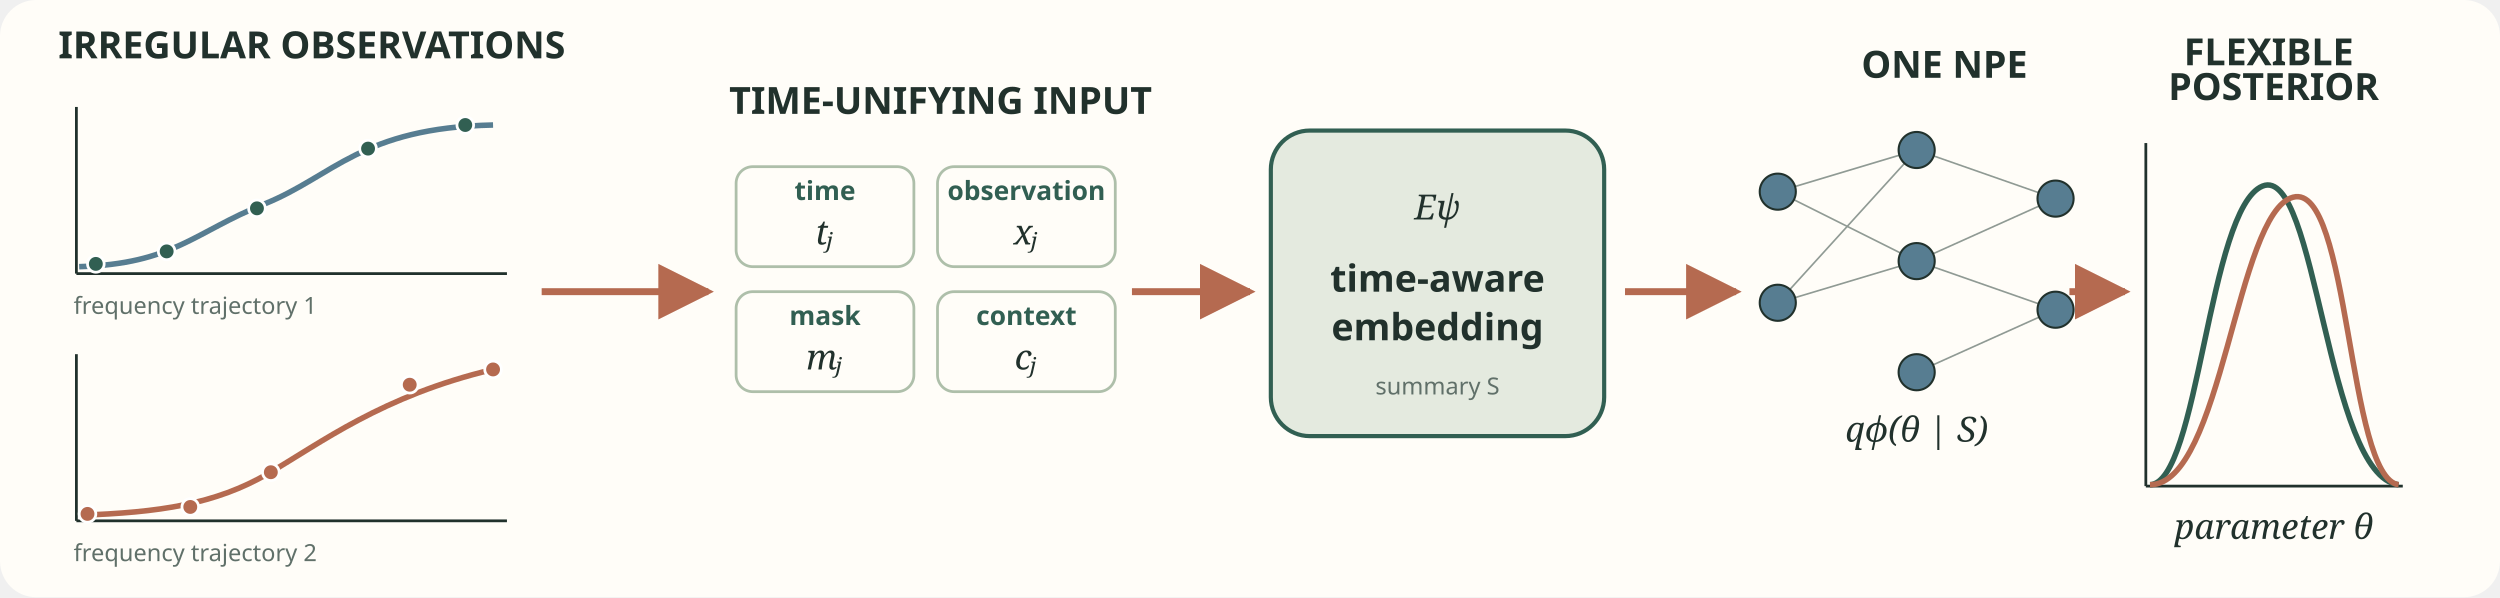
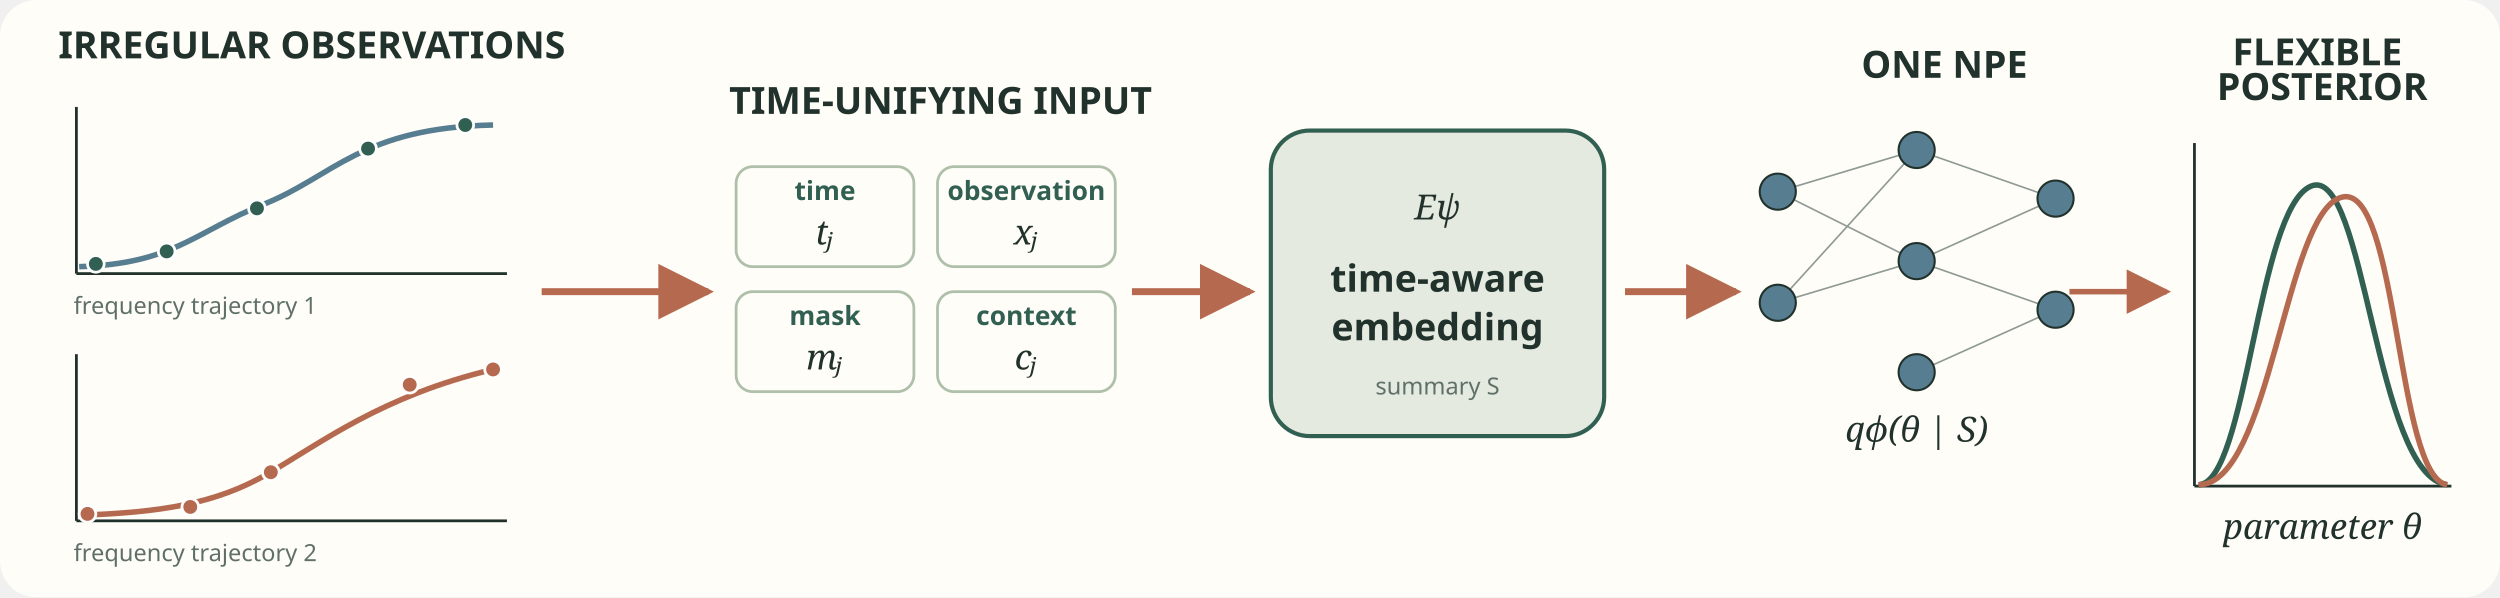
<svg xmlns="http://www.w3.org/2000/svg" width="1800" height="430" viewBox="0 0 1800 430" role="img" aria-labelledby="title desc">
  <defs>
    <style>
-       .h{font:700 27px system-ui,sans-serif;fill:#21312c}.s{font:700 19px system-ui,sans-serif;fill:#315f52}.t{font:500 17px system-ui,sans-serif;fill:#607069}.m{font:italic 25px Georgia,serif;fill:#21312c}.axis{stroke:#21312c;stroke-width:2}.grid{stroke:#d8d2c5;stroke-width:1}.arrow{stroke:#b56a50;stroke-width:5;fill:none;marker-end:url(#tip)}.curve1{stroke:#577d91;stroke-width:4;fill:none}.curve2{stroke:#b56a50;stroke-width:4;fill:none}.node{fill:#fffdf8;stroke:#aebfaa;stroke-width:2}.box{fill:#e4eadf;stroke:#315f52;stroke-width:3}.network{stroke:#607069;stroke-width:1.2;opacity:.7}.density1{stroke:#315f52;stroke-width:4;fill:none}.density2{stroke:#b56a50;stroke-width:4;fill:none}
+       .h{font:700 27px system-ui,sans-serif;fill:#21312c}.s{font:700 19px system-ui,sans-serif;fill:#315f52}.t{font:500 17px system-ui,sans-serif;fill:#607069}.m{font:italic 25px Georgia,serif;fill:#21312c}.axis{stroke:#21312c;stroke-width:2}.grid{stroke:#d8d2c5;stroke-width:1}.arrow{stroke:#b56a50;stroke-width:5;fill:none;marker-end:url(#tip)}.final-arrow{stroke-width:4}.curve1{stroke:#577d91;stroke-width:4;fill:none}.curve2{stroke:#b56a50;stroke-width:4;fill:none}.node{fill:#fffdf8;stroke:#aebfaa;stroke-width:2}.box{fill:#e4eadf;stroke:#315f52;stroke-width:3}.network{stroke:#607069;stroke-width:1.2;opacity:.7}.density1{stroke:#315f52;stroke-width:4;fill:none}.density2{stroke:#b56a50;stroke-width:4;fill:none}
    </style>
    <marker id="tip" viewBox="0 0 10 10" refX="9" refY="5" markerWidth="8" markerHeight="8" orient="auto-start-reverse">
      <path d="M0 0 10 5 0 10z" fill="#b56a50" />
    </marker>
  </defs>
  <rect width="1800" height="430" rx="26" fill="#fffdf8" />
  <text class="h" x="42" y="42">IRREGULAR OBSERVATIONS</text>
  <g transform="translate(45 72)">
    <line class="axis" x1="10" y1="125" x2="320" y2="125" />
    <line class="axis" x1="10" y1="125" x2="10" y2="5" />
    <path class="curve1" d="M12 120 C80 118 95 95 145 75 S215 20 310 18" />
    <g fill="#315f52" stroke="#fff" stroke-width="2">
      <circle cx="24" cy="118" r="6" />
      <circle cx="75" cy="109" r="6" />
      <circle cx="140" cy="78" r="6" />
      <circle cx="220" cy="35" r="6" />
      <circle cx="290" cy="18" r="6" />
    </g>
    <text class="t" x="8" y="154">frequency trajectory 1</text>
  </g>
  <g transform="translate(45 250)">
    <line class="axis" x1="10" y1="125" x2="320" y2="125" />
    <line class="axis" x1="10" y1="125" x2="10" y2="5" />
    <path class="curve2" d="M12 121 C70 119 110 113 148 91 S230 35 310 16" />
    <g fill="#b56a50" stroke="#fff" stroke-width="2">
      <circle cx="18" cy="120" r="6" />
      <circle cx="92" cy="115" r="6" />
      <circle cx="150" cy="90" r="6" />
      <circle cx="250" cy="27" r="6" />
      <circle cx="310" cy="16" r="6" />
    </g>
    <text class="t" x="8" y="154">frequency trajectory 2</text>
  </g>
  <path class="arrow" d="M390 210 H510" />
  <g transform="translate(525 82)">
    <text class="h" x="0" y="0">TIME-UNIFYING INPUT</text>
    <g transform="translate(5 38)">
      <rect class="node" x="0" y="0" width="128" height="72" rx="12" />
      <rect class="node" x="145" y="0" width="128" height="72" rx="12" />
      <rect class="node" x="0" y="90" width="128" height="72" rx="12" />
      <rect class="node" x="145" y="90" width="128" height="72" rx="12" />
      <text class="s" x="64" y="24" text-anchor="middle">time</text>
      <text class="m" x="64" y="56" text-anchor="middle">tⱼ</text>
      <text class="s" x="209" y="24" text-anchor="middle">observation</text>
      <text class="m" x="209" y="56" text-anchor="middle">xⱼ</text>
      <text class="s" x="64" y="114" text-anchor="middle">mask</text>
      <text class="m" x="64" y="146" text-anchor="middle">mⱼ</text>
      <text class="s" x="209" y="114" text-anchor="middle">context</text>
      <text class="m" x="209" y="146" text-anchor="middle">cⱼ</text>
    </g>
  </g>
  <path class="arrow" d="M815 210 H900" />
  <g transform="translate(915 94)">
    <rect class="box" width="240" height="220" rx="28" />
    <text class="m" x="120" y="64" text-anchor="middle">Eψ</text>
    <text class="h" x="120" y="116" text-anchor="middle">time-aware</text>
    <text class="h" x="120" y="151" text-anchor="middle">embedding</text>
    <text class="t" x="120" y="190" text-anchor="middle">summary S</text>
  </g>
  <path class="arrow" d="M1170 210 H1250" />
  <g transform="translate(1270 56)">
    <text class="h" x="130" y="0" text-anchor="middle">ONE NPE</text>
    <g transform="translate(10 42)">
      <g class="network">
        <line x1="0" y1="40" x2="100" y2="10" />
        <line x1="0" y1="40" x2="100" y2="90" />
        <line x1="0" y1="120" x2="100" y2="10" />
        <line x1="0" y1="120" x2="100" y2="90" />
        <line x1="100" y1="10" x2="200" y2="45" />
        <line x1="100" y1="90" x2="200" y2="45" />
        <line x1="100" y1="170" x2="200" y2="125" />
        <line x1="100" y1="90" x2="200" y2="125" />
      </g>
      <g fill="#577d91" stroke="#21312c" stroke-width="1.5">
        <circle cx="0" cy="40" r="13" />
        <circle cx="0" cy="120" r="13" />
        <circle cx="100" cy="10" r="13" />
        <circle cx="100" cy="90" r="13" />
        <circle cx="100" cy="170" r="13" />
        <circle cx="200" cy="45" r="13" />
        <circle cx="200" cy="125" r="13" />
      </g>
      <text class="m" x="100" y="220" text-anchor="middle">qϕ(θ | S)</text>
    </g>
  </g>
-   <path class="arrow" d="M1490 210 H1530" />
-   <g transform="translate(1545 58)">
+   <path class="arrow final-arrow" d="M1490 210 H1560" />
+   <g transform="translate(1580 58)">
    <text class="h" x="92" y="-11" text-anchor="middle">
      <tspan x="92">FLEXIBLE</tspan>
      <tspan x="92" dy="25">POSTERIOR</tspan>
    </text>
    <line class="axis" x1="0" y1="292" x2="185" y2="292" />
    <line class="axis" x1="0" y1="292" x2="0" y2="45" />
    <path class="density1" d="M3 291 C38 290 45 92 84 76 S130 285 182 291" />
    <path class="density2" d="M3 291 C55 291 65 95 106 84 S145 286 182 291" />
    <text class="m" x="92" y="330" text-anchor="middle">parameter θ</text>
  </g>
</svg>
